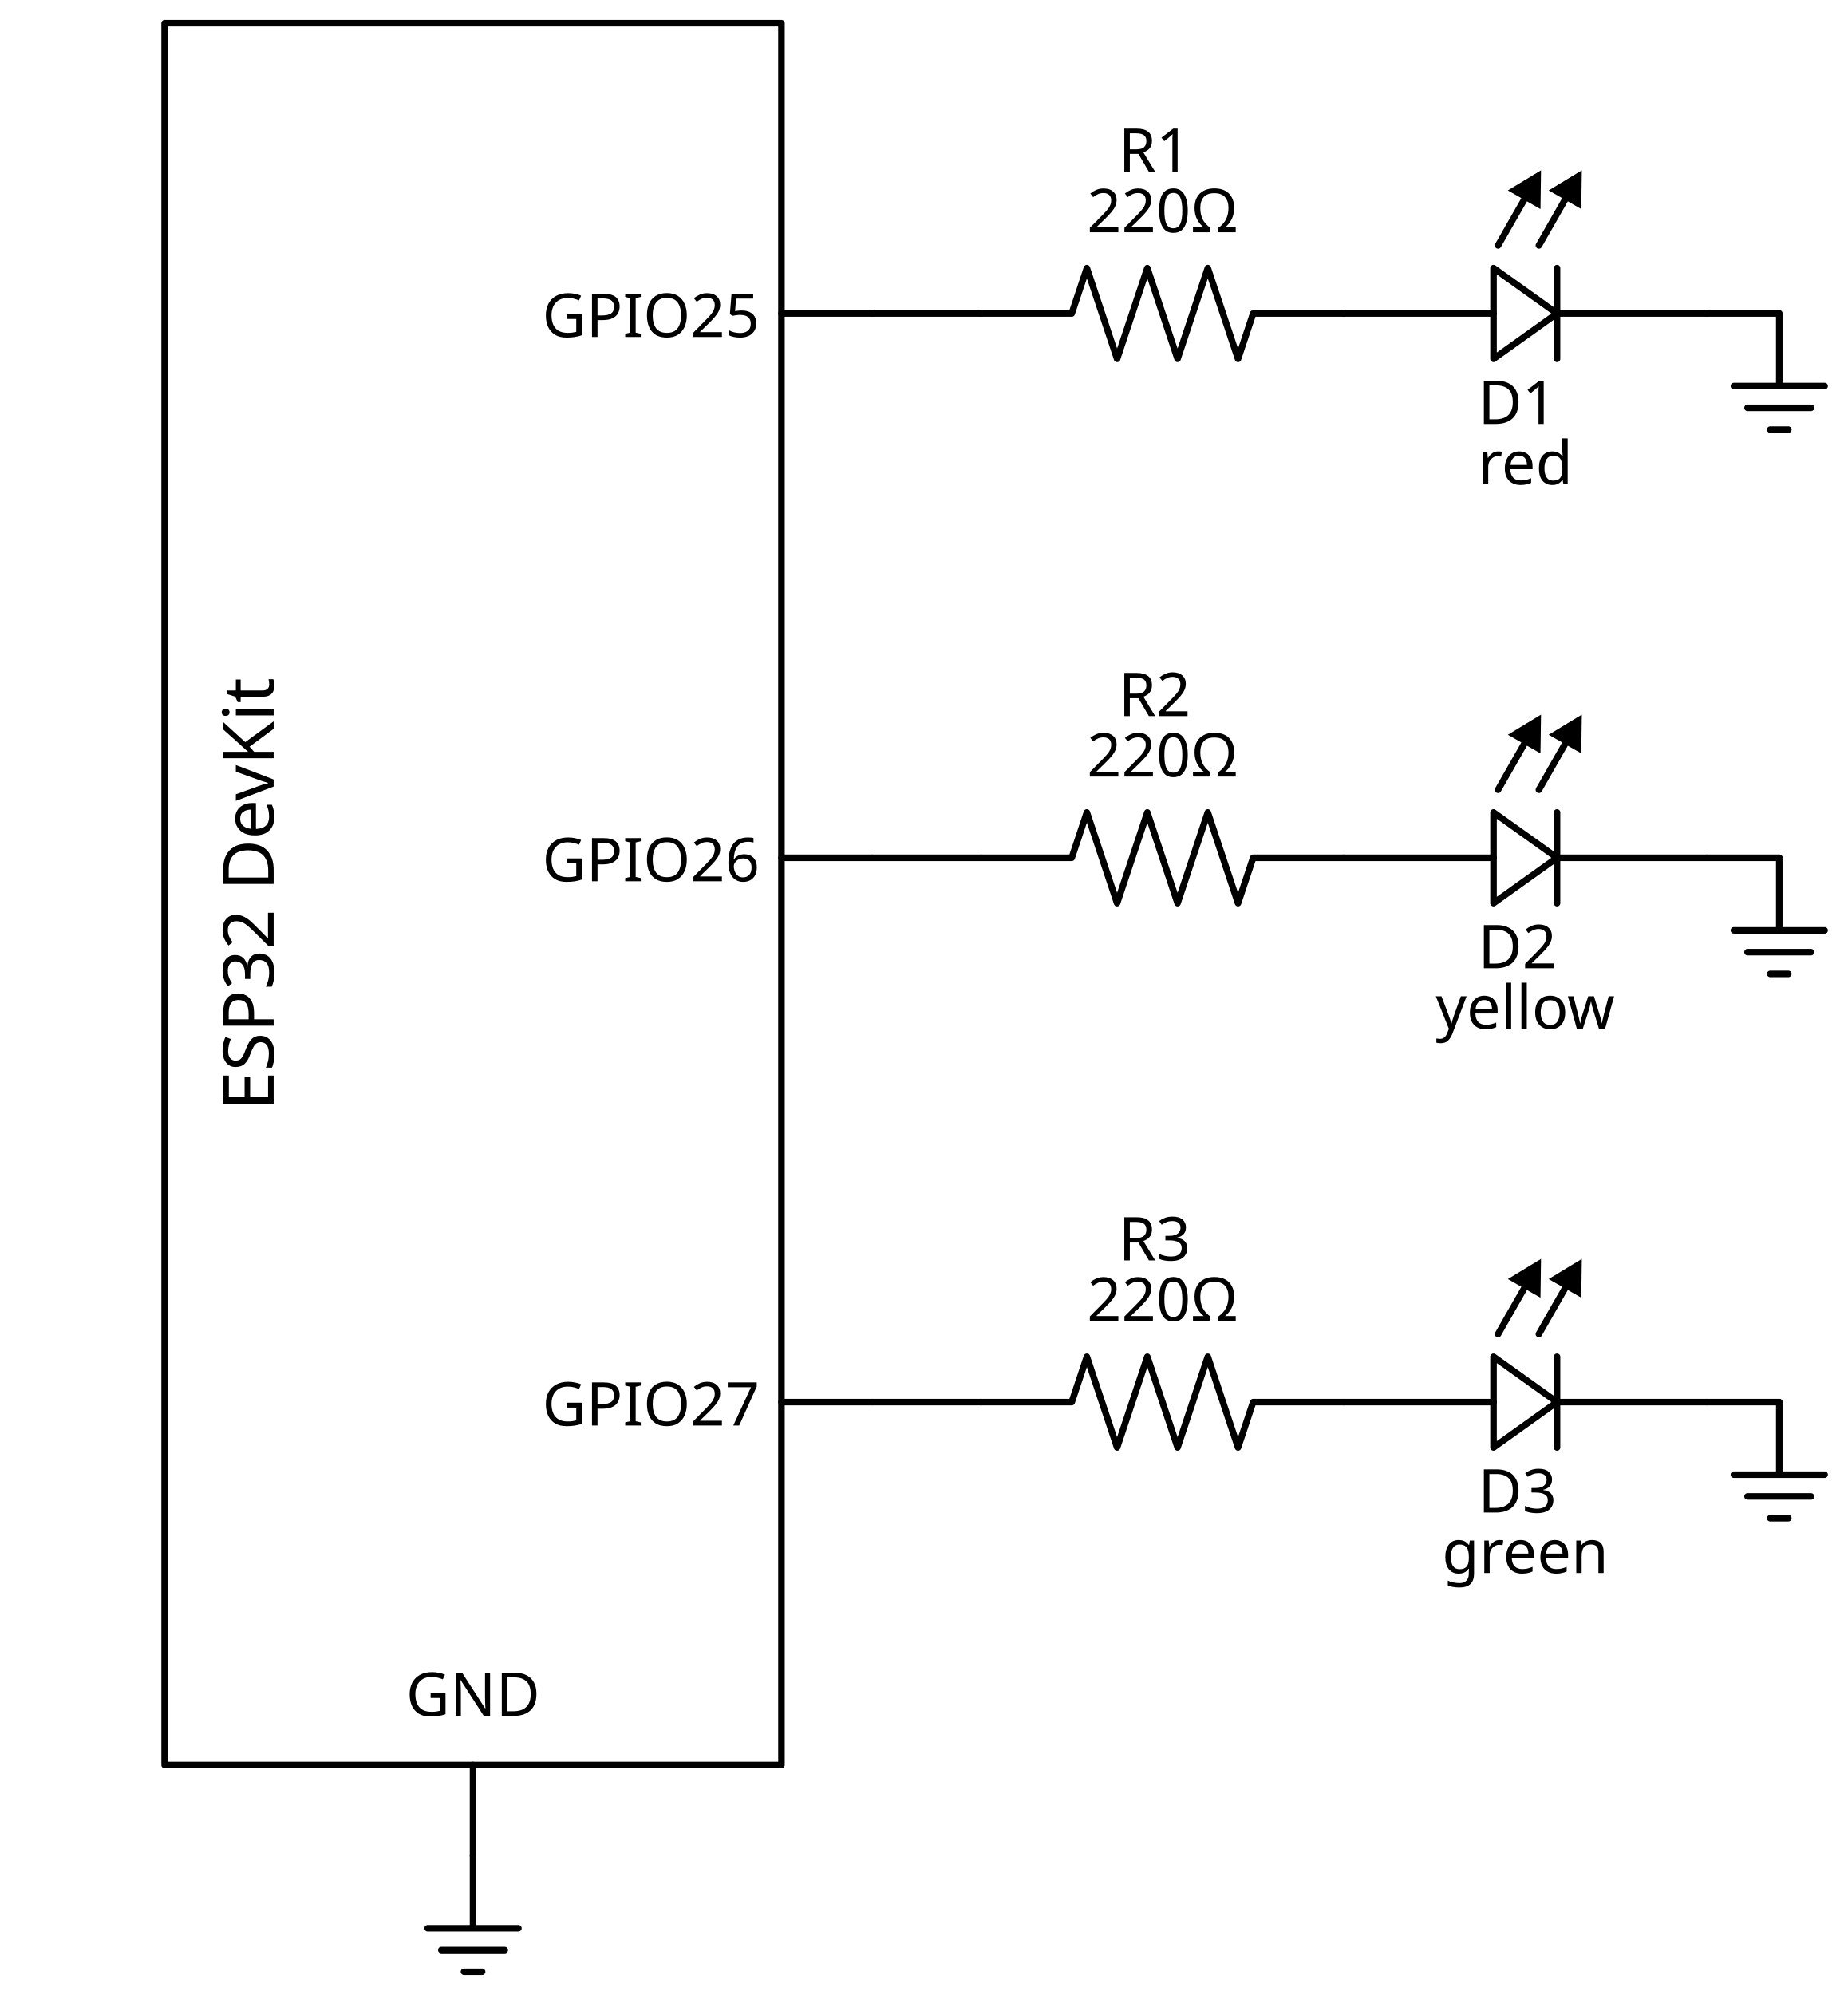
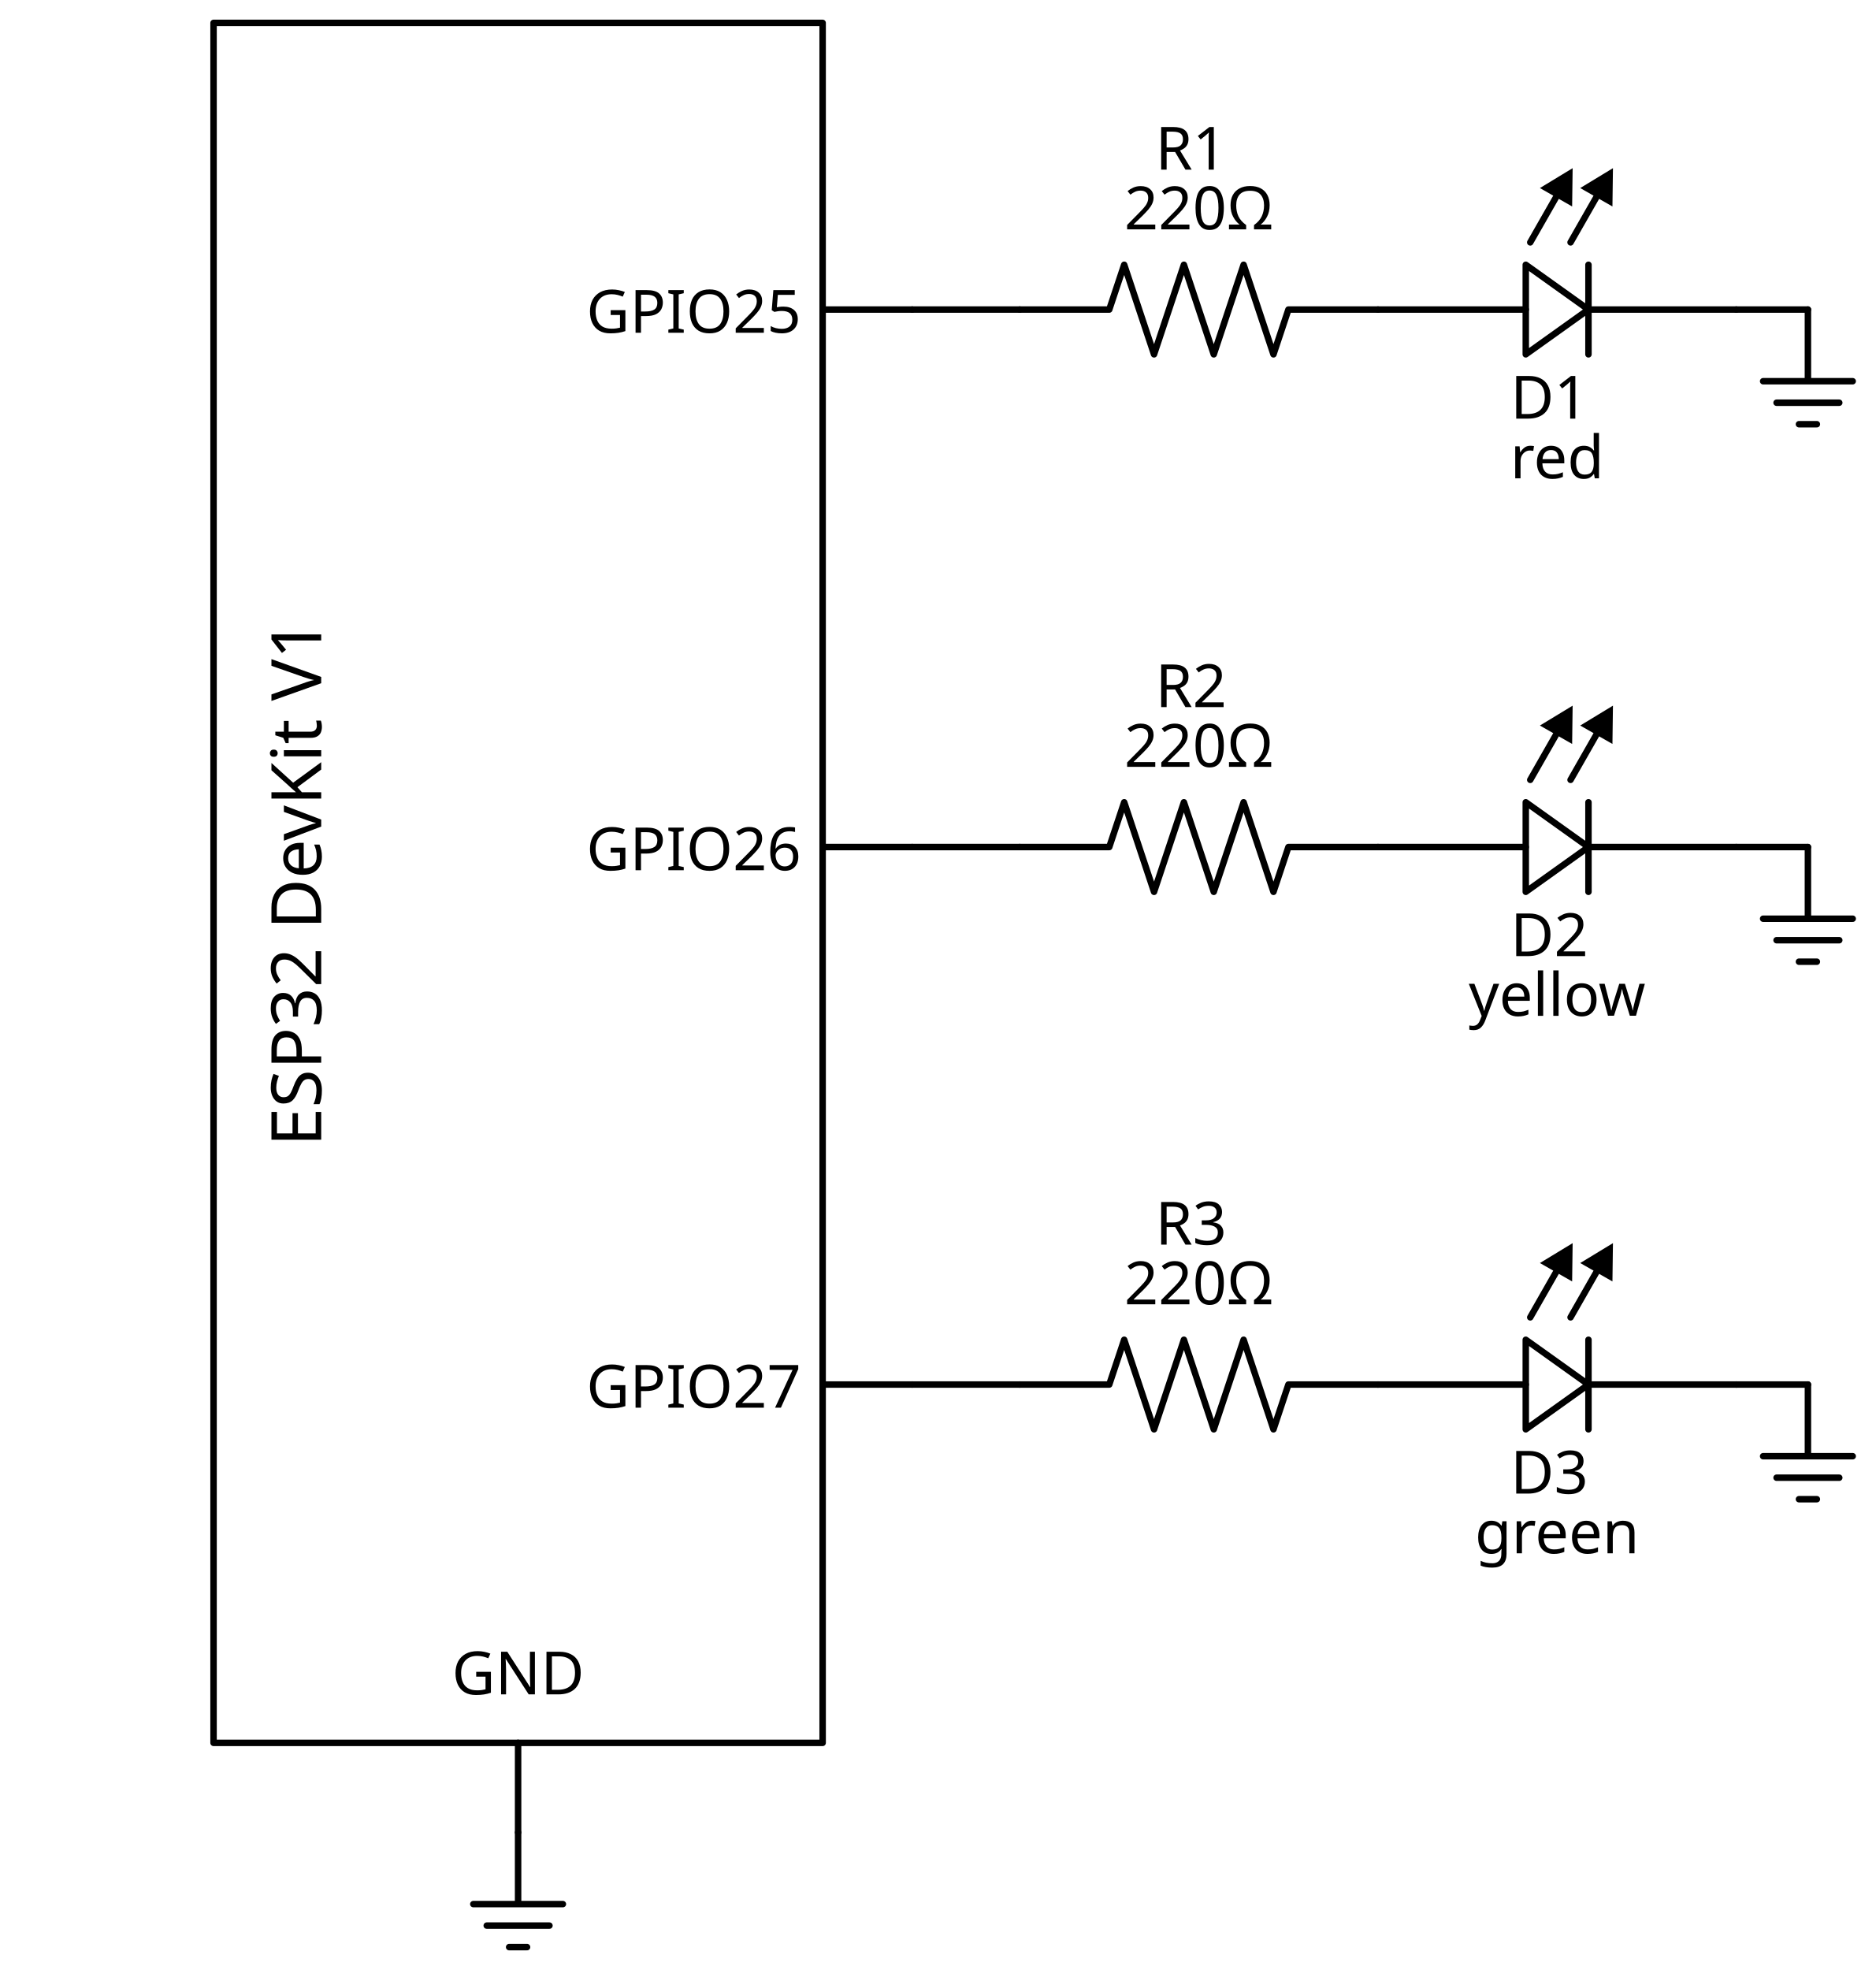
- <svg xmlns="http://www.w3.org/2000/svg" xml:lang="en" height="395.84pt" width="366.668pt" viewBox="-32.668 -26.2 366.668 395.84">
+ <svg xmlns="http://www.w3.org/2000/svg" xml:lang="en" height="395.84pt" width="376.916pt" viewBox="-42.916 -26.2 376.916 395.84">
  <polygon points="263.7,27 276.3,36 263.7,45 " style="stroke:black;fill:none;stroke-width:1.3;stroke-dasharray:-;stroke-linecap:round;stroke-linejoin:round;" />
  <polygon points="263.7,135 276.3,144 263.7,153 " style="stroke:black;fill:none;stroke-width:1.3;stroke-dasharray:-;stroke-linecap:round;stroke-linejoin:round;" />
  <polygon points="263.7,243 276.3,252 263.7,261 " style="stroke:black;fill:none;stroke-width:1.3;stroke-dasharray:-;stroke-linecap:round;stroke-linejoin:round;" />
  <path d="M 140.4,36.0 L 151.2,36 L 162,36" style="stroke:black;fill:none;stroke-width:1.3;stroke-dasharray:-;stroke-linecap:round;stroke-linejoin:round;" />
  <path d="M 162.0,36.0 L 180,36 L 183,27 L 189,45 L 195,27 L 201,45 L 207,27 L 213,45 L 216,36 L 234,36" style="stroke:black;fill:none;stroke-width:1.3;stroke-dasharray:-;stroke-linecap:round;stroke-linejoin:round;" />
  <path d="M 234.0,36.0 L 263.7,36 M 276.3,27 L 276.3,45 M 276.3,36 L 306,36" style="stroke:black;fill:none;stroke-width:1.3;stroke-dasharray:-;stroke-linecap:round;stroke-linejoin:round;" />
  <path d="M 272.7,22.5 L 278.128,13.001" style="stroke:black;fill:none;stroke-width:1.3;stroke-dasharray:-;stroke-linecap:round;stroke-linejoin:round;" />
  <path d="M 280.708 8.486 L 280.628 14.43 L 275.627 11.572 Z" style="stroke:black;fill:black;stroke-linecap:butt;stroke-linejoin:miter;" />
  <path d="M 264.6,22.5 L 270.028,13.001" style="stroke:black;fill:none;stroke-width:1.3;stroke-dasharray:-;stroke-linecap:round;stroke-linejoin:round;" />
  <path d="M 272.608 8.486 L 272.528 14.43 L 267.527 11.572 Z" style="stroke:black;fill:black;stroke-linecap:butt;stroke-linejoin:miter;" />
  <path d="M 306.0,36.0 L 313.2,36 L 320.4,36" style="stroke:black;fill:none;stroke-width:1.3;stroke-dasharray:-;stroke-linecap:round;stroke-linejoin:round;" />
  <path d="M 320.4,36.0 L 320.4,50.4 L 311.4,50.4 L 329.4,50.4 M 314.1,54.72 L 326.7,54.72 M 318.6,59.04 L 322.2,59.04" style="stroke:black;fill:none;stroke-width:1.3;stroke-dasharray:-;stroke-linecap:round;stroke-linejoin:round;" />
  <path d="M 140.4,144.0 L 151.2,144 L 162,144" style="stroke:black;fill:none;stroke-width:1.3;stroke-dasharray:-;stroke-linecap:round;stroke-linejoin:round;" />
  <path d="M 162.0,144.0 L 180,144 L 183,135 L 189,153 L 195,135 L 201,153 L 207,135 L 213,153 L 216,144 L 234,144" style="stroke:black;fill:none;stroke-width:1.3;stroke-dasharray:-;stroke-linecap:round;stroke-linejoin:round;" />
  <path d="M 234.0,144.0 L 263.7,144 M 276.3,135 L 276.3,153 M 276.3,144 L 306,144" style="stroke:black;fill:none;stroke-width:1.3;stroke-dasharray:-;stroke-linecap:round;stroke-linejoin:round;" />
  <path d="M 272.7,130.5 L 278.128,121.001" style="stroke:black;fill:none;stroke-width:1.3;stroke-dasharray:-;stroke-linecap:round;stroke-linejoin:round;" />
  <path d="M 280.708 116.486 L 280.628 122.43 L 275.627 119.572 Z" style="stroke:black;fill:black;stroke-linecap:butt;stroke-linejoin:miter;" />
  <path d="M 264.6,130.5 L 270.028,121.001" style="stroke:black;fill:none;stroke-width:1.3;stroke-dasharray:-;stroke-linecap:round;stroke-linejoin:round;" />
  <path d="M 272.608 116.486 L 272.528 122.43 L 267.527 119.572 Z" style="stroke:black;fill:black;stroke-linecap:butt;stroke-linejoin:miter;" />
  <path d="M 306.0,144.0 L 313.2,144 L 320.4,144" style="stroke:black;fill:none;stroke-width:1.3;stroke-dasharray:-;stroke-linecap:round;stroke-linejoin:round;" />
  <path d="M 320.4,144.0 L 320.4,158.4 L 311.4,158.4 L 329.4,158.4 M 314.1,162.72 L 326.7,162.72 M 318.6,167.04 L 322.2,167.04" style="stroke:black;fill:none;stroke-width:1.3;stroke-dasharray:-;stroke-linecap:round;stroke-linejoin:round;" />
  <path d="M 140.4,252.0 L 151.2,252 L 162,252" style="stroke:black;fill:none;stroke-width:1.3;stroke-dasharray:-;stroke-linecap:round;stroke-linejoin:round;" />
  <path d="M 162.0,252.0 L 180,252 L 183,243 L 189,261 L 195,243 L 201,261 L 207,243 L 213,261 L 216,252 L 234,252" style="stroke:black;fill:none;stroke-width:1.3;stroke-dasharray:-;stroke-linecap:round;stroke-linejoin:round;" />
  <path d="M 234.0,252.0 L 263.7,252 M 276.3,243 L 276.3,261 M 276.3,252 L 306,252" style="stroke:black;fill:none;stroke-width:1.3;stroke-dasharray:-;stroke-linecap:round;stroke-linejoin:round;" />
  <path d="M 272.7,238.5 L 278.128,229.001" style="stroke:black;fill:none;stroke-width:1.3;stroke-dasharray:-;stroke-linecap:round;stroke-linejoin:round;" />
  <path d="M 280.708 224.486 L 280.628 230.43 L 275.627 227.572 Z" style="stroke:black;fill:black;stroke-linecap:butt;stroke-linejoin:miter;" />
  <path d="M 264.6,238.5 L 270.028,229.001" style="stroke:black;fill:none;stroke-width:1.3;stroke-dasharray:-;stroke-linecap:round;stroke-linejoin:round;" />
  <path d="M 272.608 224.486 L 272.528 230.43 L 267.527 227.572 Z" style="stroke:black;fill:black;stroke-linecap:butt;stroke-linejoin:miter;" />
  <path d="M 306.0,252.0 L 313.2,252 L 320.4,252" style="stroke:black;fill:none;stroke-width:1.3;stroke-dasharray:-;stroke-linecap:round;stroke-linejoin:round;" />
  <path d="M 320.4,252.0 L 320.4,266.4 L 311.4,266.4 L 329.4,266.4 M 314.1,270.72 L 326.7,270.72 M 318.6,275.04 L 322.2,275.04" style="stroke:black;fill:none;stroke-width:1.3;stroke-dasharray:-;stroke-linecap:round;stroke-linejoin:round;" />
  <path d="M 0.0,-21.6 L 122.4,-21.6 L 122.4,324 L 0,324 L 0,-21.6" style="stroke:black;fill:none;stroke-width:1.3;stroke-dasharray:-;stroke-linecap:round;stroke-linejoin:round;" />
  <path d="M 122.4,36.0 L 140.4,36" style="stroke:black;fill:none;stroke-width:1.3;stroke-dasharray:-;stroke-linecap:round;stroke-linejoin:round;" />
  <path d="M 122.4,144 L 140.4,144" style="stroke:black;fill:none;stroke-width:1.3;stroke-dasharray:-;stroke-linecap:round;stroke-linejoin:round;" />
  <path d="M 122.4,252.0 L 140.4,252" style="stroke:black;fill:none;stroke-width:1.3;stroke-dasharray:-;stroke-linecap:round;stroke-linejoin:round;" />
  <path d="M 61.2,324.0 L 61.2,342" style="stroke:black;fill:none;stroke-width:1.3;stroke-dasharray:-;stroke-linecap:round;stroke-linejoin:round;" />
  <path d="M 61.2,342.0 L 61.2,356.4 L 52.2,356.4 L 70.2,356.4 M 54.9,360.72 L 67.5,360.72 M 59.4,365.04 L 63,365.04" style="stroke:black;fill:none;stroke-width:1.3;stroke-dasharray:-;stroke-linecap:round;stroke-linejoin:round;" />
  <text x="198.0" y="-0.6" dominant-baseline="ideographic" fill="black" font-size="12" font-family="sans" text-anchor="middle">
    <tspan x="198.0" dy="12">R1</tspan>
    <tspan x="198.0" dy="12">220Ω</tspan>
  </text>
  <text x="270.0" y="36.6" dominant-baseline="hanging" fill="black" font-size="12" font-family="sans" text-anchor="middle">
    <tspan x="270.0" dy="12">D1</tspan>
    <tspan x="270.0" dy="12">red</tspan>
  </text>
  <text x="198.0" y="107.4" dominant-baseline="ideographic" fill="black" font-size="12" font-family="sans" text-anchor="middle">
    <tspan x="198.0" dy="12">R2</tspan>
    <tspan x="198.0" dy="12">220Ω</tspan>
  </text>
  <text x="270.0" y="144.6" dominant-baseline="hanging" fill="black" font-size="12" font-family="sans" text-anchor="middle">
    <tspan x="270.0" dy="12">D2</tspan>
    <tspan x="270.0" dy="12">yellow</tspan>
  </text>
  <text x="198.0" y="215.4" dominant-baseline="ideographic" fill="black" font-size="12" font-family="sans" text-anchor="middle">
    <tspan x="198.0" dy="12">R3</tspan>
    <tspan x="198.0" dy="12">220Ω</tspan>
  </text>
  <text x="270.0" y="252.6" dominant-baseline="hanging" fill="black" font-size="12" font-family="sans" text-anchor="middle">
    <tspan x="270.0" dy="12">D3</tspan>
    <tspan x="270.0" dy="12">green</tspan>
  </text>
  <text x="118.08" y="24.0" dominant-baseline="central" fill="black" font-size="12" font-family="sans" text-anchor="end">
    <tspan x="118.08" dy="12">GPIO25</tspan>
  </text>
  <text x="118.08" y="132" dominant-baseline="central" fill="black" font-size="12" font-family="sans" text-anchor="end">
    <tspan x="118.08" dy="12">GPIO26</tspan>
  </text>
  <text x="118.08" y="240.0" dominant-baseline="central" fill="black" font-size="12" font-family="sans" text-anchor="end">
    <tspan x="118.08" dy="12">GPIO27</tspan>
  </text>
  <text x="61.2" y="297.6" dominant-baseline="central" fill="black" font-size="12" font-family="sans" text-anchor="middle">
    <tspan x="61.2" dy="12">GND</tspan>
  </text>
  <text x="16.2" y="137.2" dominant-baseline="central" fill="black" font-size="14" font-family="sans" text-anchor="middle" transform="rotate(-90 16.2 151.2)">
-     <tspan x="16.2" dy="14">ESP32 DevKit</tspan>
+     <tspan x="16.2" dy="14">ESP32 DevKit V1</tspan>
  </text>
</svg>
